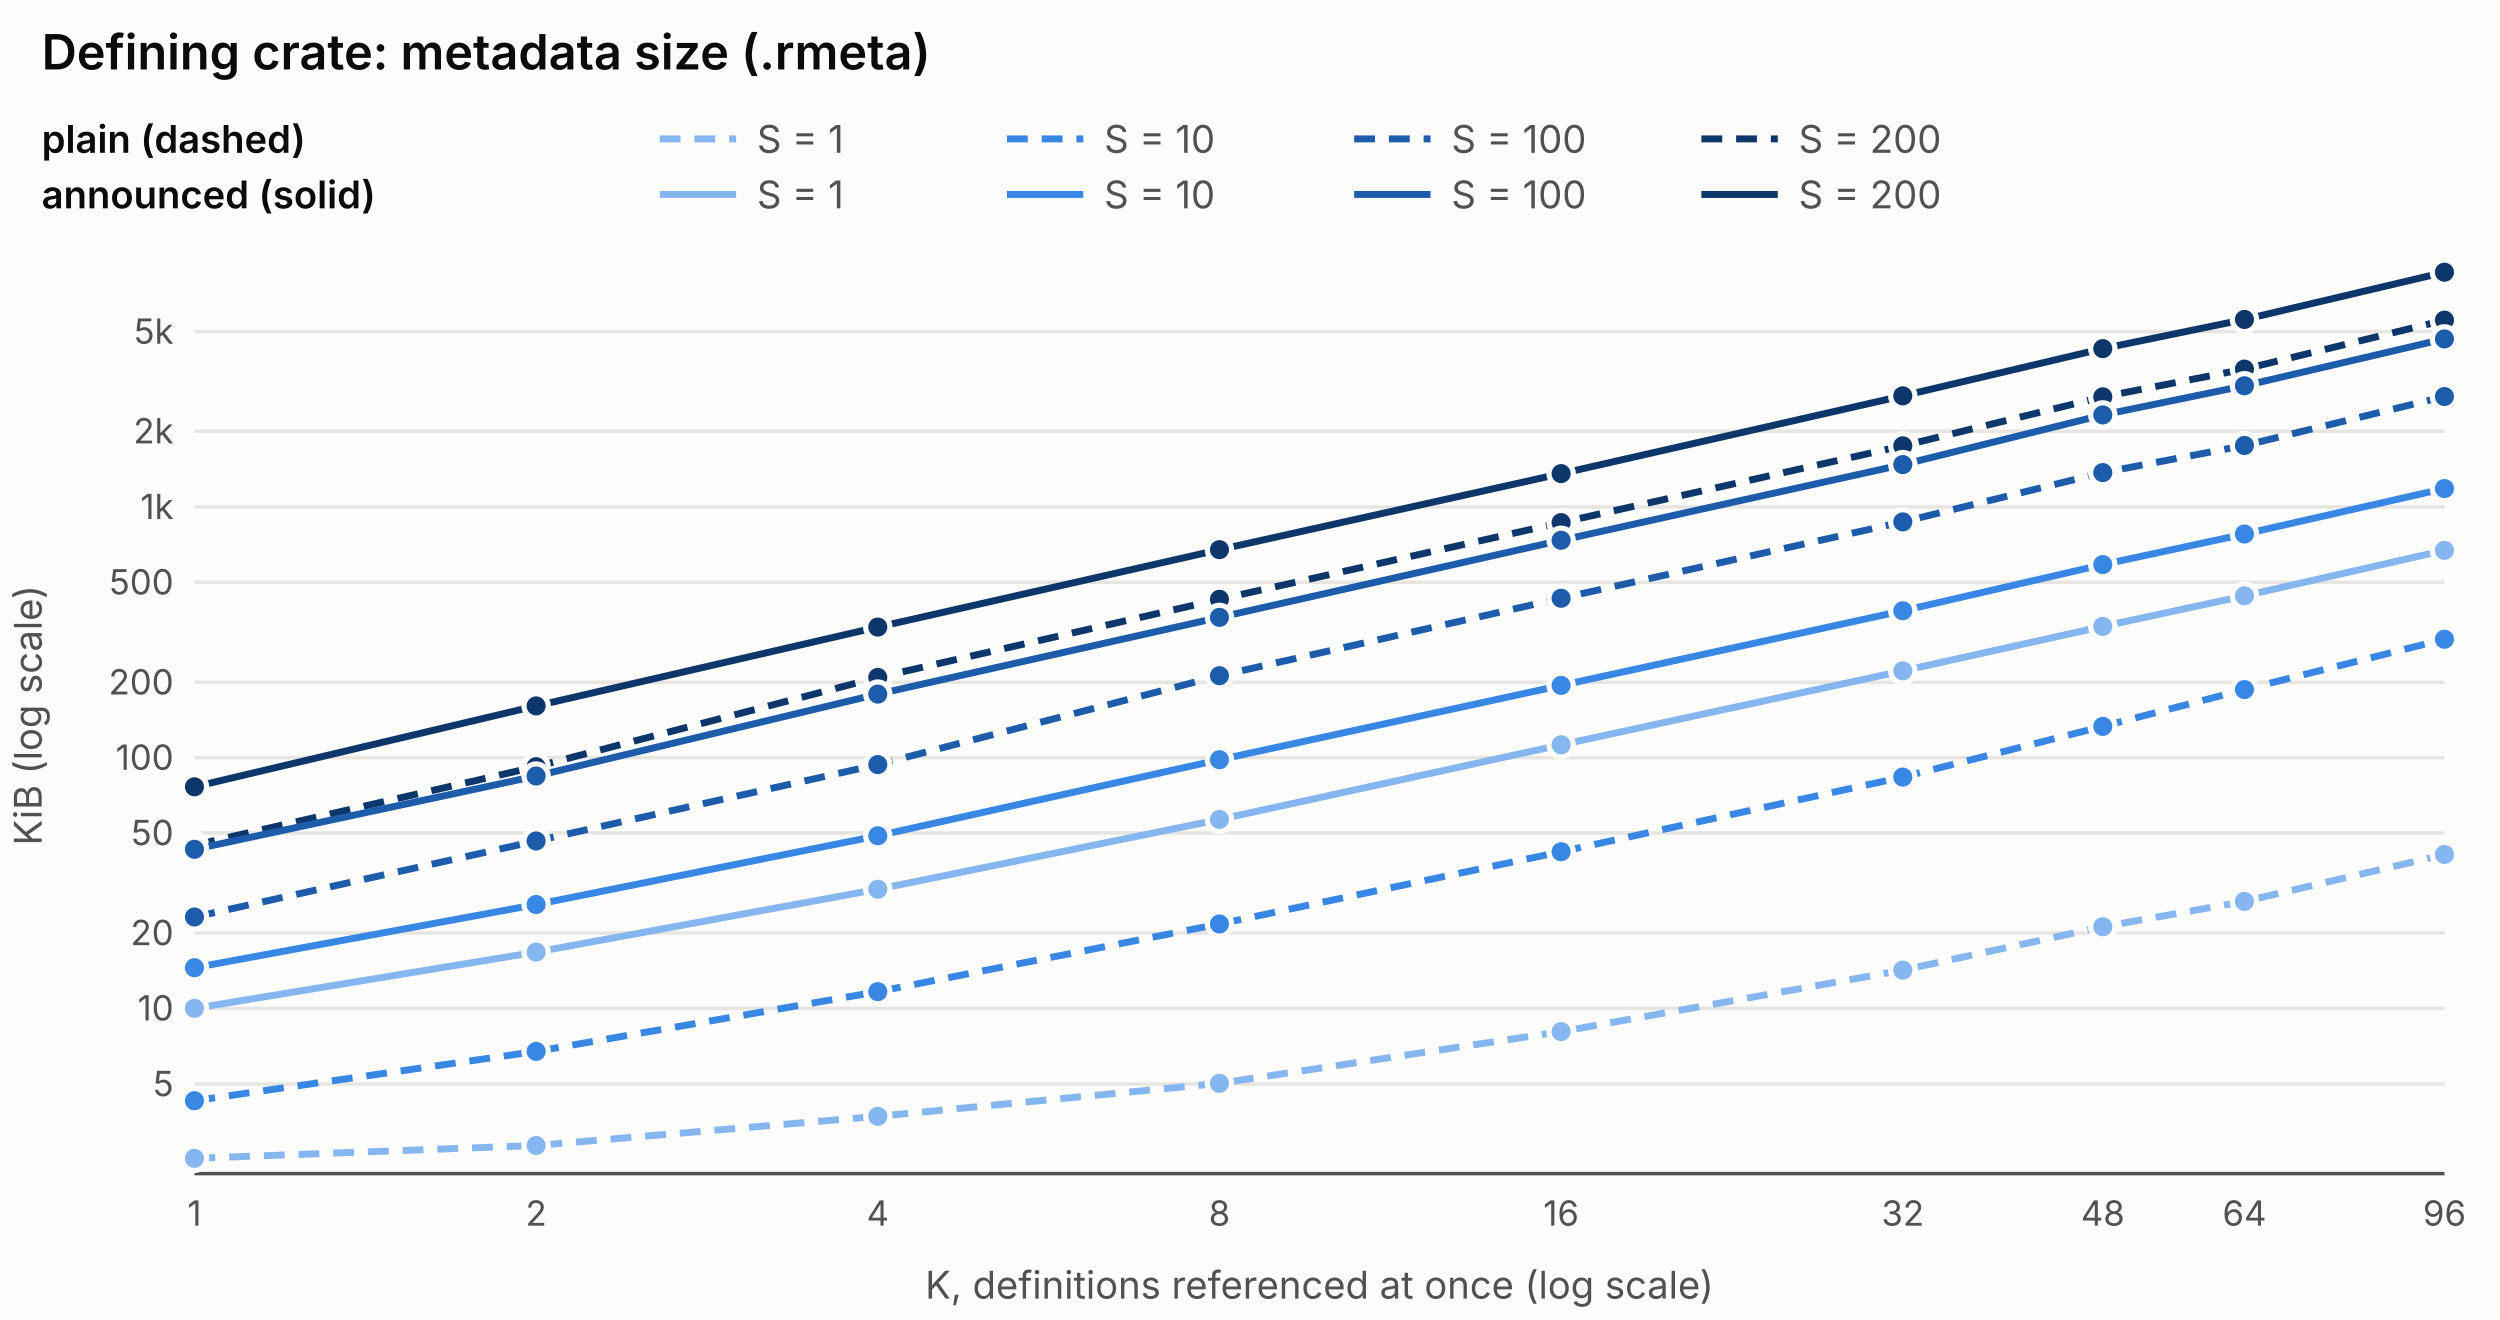
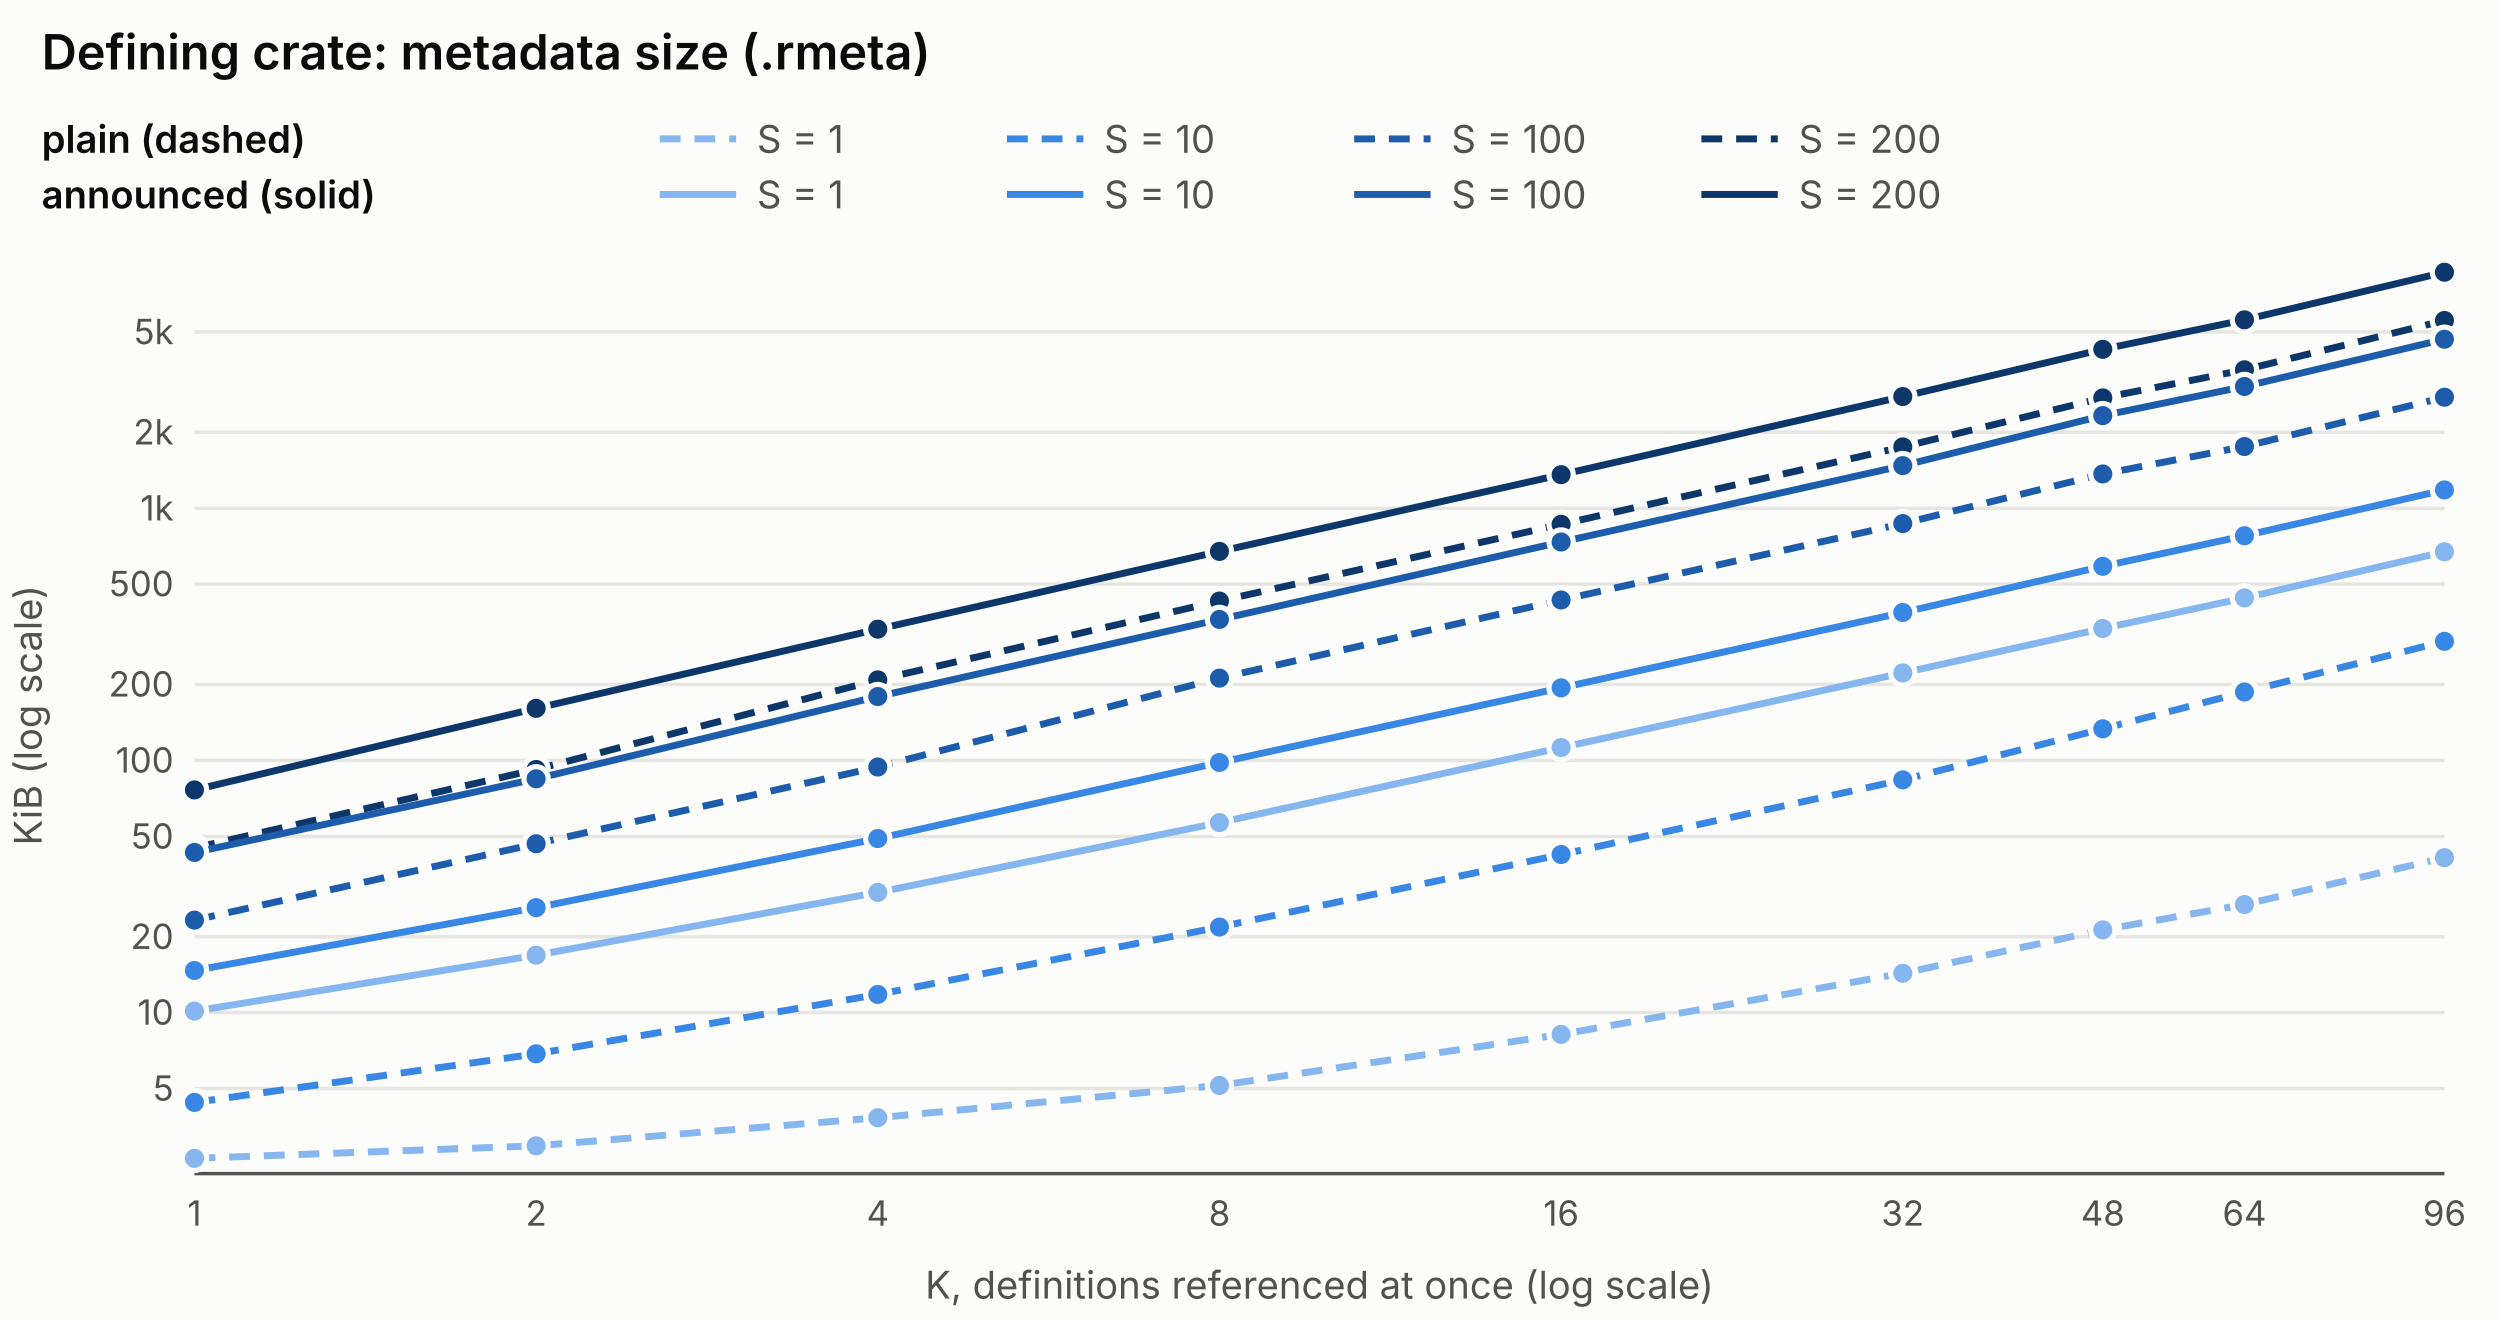
<svg xmlns="http://www.w3.org/2000/svg" viewBox="0 0 720 380" width="720" height="380" font-family="system-ui,-apple-system,Segoe UI,sans-serif" role="img" aria-label="Defining crate: metadata size (.rmeta)">
  <rect width="720" height="380" fill="#fcfcfb" />
  <text x="12" y="20" font-size="14" font-weight="600" fill="#0b0b0b">Defining crate: metadata size (.rmeta)</text>
  <text x="12" y="44" font-size="11" font-weight="600" fill="#0b0b0b">plain (dashed)</text>
  <line x1="190" x2="212" y1="40" y2="40" stroke="#86b6ef" stroke-width="2" stroke-dasharray="6 4" />
  <text x="218" y="44" font-size="11" fill="#52514e">S = 1</text>
  <line x1="290" x2="312" y1="40" y2="40" stroke="#3987e5" stroke-width="2" stroke-dasharray="6 4" />
  <text x="318" y="44" font-size="11" fill="#52514e">S = 10</text>
  <line x1="390" x2="412" y1="40" y2="40" stroke="#1c5cab" stroke-width="2" stroke-dasharray="6 4" />
  <text x="418" y="44" font-size="11" fill="#52514e">S = 100</text>
  <line x1="490" x2="512" y1="40" y2="40" stroke="#0d366b" stroke-width="2" stroke-dasharray="6 4" />
  <text x="518" y="44" font-size="11" fill="#52514e">S = 200</text>
  <text x="12" y="60" font-size="11" font-weight="600" fill="#0b0b0b">announced (solid)</text>
  <line x1="190" x2="212" y1="56" y2="56" stroke="#86b6ef" stroke-width="2" />
  <text x="218" y="60" font-size="11" fill="#52514e">S = 1</text>
  <line x1="290" x2="312" y1="56" y2="56" stroke="#3987e5" stroke-width="2" />
  <text x="318" y="60" font-size="11" fill="#52514e">S = 10</text>
  <line x1="390" x2="412" y1="56" y2="56" stroke="#1c5cab" stroke-width="2" />
  <text x="418" y="60" font-size="11" fill="#52514e">S = 100</text>
  <line x1="490" x2="512" y1="56" y2="56" stroke="#0d366b" stroke-width="2" />
  <text x="518" y="60" font-size="11" fill="#52514e">S = 200</text>
-   <line x1="56" x2="704" y1="312.2" y2="312.2" stroke="#e6e5e0" />
-   <text x="50" y="315.7" font-size="10" fill="#52514e" text-anchor="end">5</text>
-   <line x1="56" x2="704" y1="290.4" y2="290.4" stroke="#e6e5e0" />
-   <text x="50" y="293.9" font-size="10" fill="#52514e" text-anchor="end">10</text>
-   <line x1="56" x2="704" y1="268.7" y2="268.7" stroke="#e6e5e0" />
-   <text x="50" y="272.2" font-size="10" fill="#52514e" text-anchor="end">20</text>
-   <line x1="56" x2="704" y1="239.9" y2="239.9" stroke="#e6e5e0" />
-   <text x="50" y="243.4" font-size="10" fill="#52514e" text-anchor="end">50</text>
-   <line x1="56" x2="704" y1="218.2" y2="218.2" stroke="#e6e5e0" />
-   <text x="50" y="221.7" font-size="10" fill="#52514e" text-anchor="end">100</text>
-   <line x1="56" x2="704" y1="196.5" y2="196.5" stroke="#e6e5e0" />
-   <text x="50" y="200.0" font-size="10" fill="#52514e" text-anchor="end">200</text>
-   <line x1="56" x2="704" y1="167.7" y2="167.7" stroke="#e6e5e0" />
-   <text x="50" y="171.2" font-size="10" fill="#52514e" text-anchor="end">500</text>
-   <line x1="56" x2="704" y1="146.0" y2="146.0" stroke="#e6e5e0" />
-   <text x="50" y="149.5" font-size="10" fill="#52514e" text-anchor="end">1k</text>
-   <line x1="56" x2="704" y1="124.2" y2="124.2" stroke="#e6e5e0" />
-   <text x="50" y="127.7" font-size="10" fill="#52514e" text-anchor="end">2k</text>
-   <line x1="56" x2="704" y1="95.5" y2="95.5" stroke="#e6e5e0" />
-   <text x="50" y="99.0" font-size="10" fill="#52514e" text-anchor="end">5k</text>
+   <line x1="56" x2="704" y1="313.5" y2="313.5" stroke="#e6e5e0" />
+   <text x="50" y="317.0" font-size="10" fill="#52514e" text-anchor="end">5</text>
+   <line x1="56" x2="704" y1="291.6" y2="291.6" stroke="#e6e5e0" />
+   <text x="50" y="295.1" font-size="10" fill="#52514e" text-anchor="end">10</text>
+   <line x1="56" x2="704" y1="269.8" y2="269.8" stroke="#e6e5e0" />
+   <text x="50" y="273.3" font-size="10" fill="#52514e" text-anchor="end">20</text>
+   <line x1="56" x2="704" y1="240.9" y2="240.9" stroke="#e6e5e0" />
+   <text x="50" y="244.4" font-size="10" fill="#52514e" text-anchor="end">50</text>
+   <line x1="56" x2="704" y1="219.0" y2="219.0" stroke="#e6e5e0" />
+   <text x="50" y="222.5" font-size="10" fill="#52514e" text-anchor="end">100</text>
+   <line x1="56" x2="704" y1="197.1" y2="197.1" stroke="#e6e5e0" />
+   <text x="50" y="200.6" font-size="10" fill="#52514e" text-anchor="end">200</text>
+   <line x1="56" x2="704" y1="168.2" y2="168.2" stroke="#e6e5e0" />
+   <text x="50" y="171.7" font-size="10" fill="#52514e" text-anchor="end">500</text>
+   <line x1="56" x2="704" y1="146.4" y2="146.4" stroke="#e6e5e0" />
+   <text x="50" y="149.9" font-size="10" fill="#52514e" text-anchor="end">1k</text>
+   <line x1="56" x2="704" y1="124.5" y2="124.5" stroke="#e6e5e0" />
+   <text x="50" y="128.0" font-size="10" fill="#52514e" text-anchor="end">2k</text>
+   <line x1="56" x2="704" y1="95.6" y2="95.6" stroke="#e6e5e0" />
+   <text x="50" y="99.1" font-size="10" fill="#52514e" text-anchor="end">5k</text>
  <text x="56.0" y="353" font-size="10" fill="#52514e" text-anchor="middle">1</text>
  <text x="154.4" y="353" font-size="10" fill="#52514e" text-anchor="middle">2</text>
  <text x="252.8" y="353" font-size="10" fill="#52514e" text-anchor="middle">4</text>
  <text x="351.2" y="353" font-size="10" fill="#52514e" text-anchor="middle">8</text>
  <text x="449.6" y="353" font-size="10" fill="#52514e" text-anchor="middle">16</text>
  <text x="548.0" y="353" font-size="10" fill="#52514e" text-anchor="middle">32</text>
  <text x="605.6" y="353" font-size="10" fill="#52514e" text-anchor="middle">48</text>
  <text x="646.4" y="353" font-size="10" fill="#52514e" text-anchor="middle">64</text>
  <text x="704.0" y="353" font-size="10" fill="#52514e" text-anchor="middle">96</text>
  <line x1="56" x2="704" y1="338" y2="338" stroke="#52514e" />
  <text x="380" y="374" font-size="11" fill="#52514e" text-anchor="middle">K, definitions referenced at once (log scale)</text>
  <text x="12" y="206" font-size="11" fill="#52514e" text-anchor="middle" transform="rotate(-90 12 206)">KiB (log scale)</text>
-   <path d="M56.0,333.6 L154.4,329.9 L252.8,321.5 L351.2,312.0 L449.6,297.1 L548.0,279.4 L605.6,266.9 L646.4,259.6 L704.0,246.1" fill="none" stroke="#86b6ef" stroke-width="2" stroke-linejoin="round" stroke-dasharray="6 4" />
+   <path d="M56.0,333.6 L154.4,330.0 L252.8,321.9 L351.2,312.6 L449.6,297.9 L548.0,280.3 L605.6,267.8 L646.4,260.5 L704.0,247.0" fill="none" stroke="#86b6ef" stroke-width="2" stroke-linejoin="round" stroke-dasharray="6 4" />
  <circle cx="56.0" cy="333.6" r="3.5" fill="#86b6ef" stroke="#fcfcfb" stroke-width="1.5" />
-   <circle cx="154.4" cy="329.9" r="3.5" fill="#86b6ef" stroke="#fcfcfb" stroke-width="1.5" />
-   <circle cx="252.8" cy="321.5" r="3.5" fill="#86b6ef" stroke="#fcfcfb" stroke-width="1.5" />
-   <circle cx="351.2" cy="312.0" r="3.5" fill="#86b6ef" stroke="#fcfcfb" stroke-width="1.5" />
-   <circle cx="449.6" cy="297.1" r="3.5" fill="#86b6ef" stroke="#fcfcfb" stroke-width="1.5" />
-   <circle cx="548.0" cy="279.4" r="3.5" fill="#86b6ef" stroke="#fcfcfb" stroke-width="1.5" />
-   <circle cx="605.6" cy="266.9" r="3.5" fill="#86b6ef" stroke="#fcfcfb" stroke-width="1.5" />
-   <circle cx="646.4" cy="259.6" r="3.5" fill="#86b6ef" stroke="#fcfcfb" stroke-width="1.5" />
-   <circle cx="704.0" cy="246.1" r="3.5" fill="#86b6ef" stroke="#fcfcfb" stroke-width="1.5" />
-   <path d="M56.0,317.0 L154.4,302.8 L252.8,285.6 L351.2,266.1 L449.6,245.3 L548.0,223.8 L605.6,209.2 L646.4,198.6 L704.0,184.1" fill="none" stroke="#3987e5" stroke-width="2" stroke-linejoin="round" stroke-dasharray="6 4" />
-   <circle cx="56.0" cy="317.0" r="3.5" fill="#3987e5" stroke="#fcfcfb" stroke-width="1.5" />
-   <circle cx="154.4" cy="302.8" r="3.5" fill="#3987e5" stroke="#fcfcfb" stroke-width="1.5" />
-   <circle cx="252.8" cy="285.6" r="3.5" fill="#3987e5" stroke="#fcfcfb" stroke-width="1.5" />
-   <circle cx="351.2" cy="266.1" r="3.5" fill="#3987e5" stroke="#fcfcfb" stroke-width="1.5" />
-   <circle cx="449.6" cy="245.3" r="3.5" fill="#3987e5" stroke="#fcfcfb" stroke-width="1.5" />
-   <circle cx="548.0" cy="223.8" r="3.5" fill="#3987e5" stroke="#fcfcfb" stroke-width="1.5" />
-   <circle cx="605.6" cy="209.2" r="3.5" fill="#3987e5" stroke="#fcfcfb" stroke-width="1.5" />
-   <circle cx="646.4" cy="198.6" r="3.5" fill="#3987e5" stroke="#fcfcfb" stroke-width="1.5" />
-   <circle cx="704.0" cy="184.1" r="3.5" fill="#3987e5" stroke="#fcfcfb" stroke-width="1.5" />
-   <path d="M56.0,264.1 L154.4,242.2 L252.8,220.2 L351.2,194.6 L449.6,172.3 L548.0,150.3 L605.6,136.1 L646.4,128.3 L704.0,114.2" fill="none" stroke="#1c5cab" stroke-width="2" stroke-linejoin="round" stroke-dasharray="6 4" />
-   <circle cx="56.0" cy="264.1" r="3.5" fill="#1c5cab" stroke="#fcfcfb" stroke-width="1.5" />
-   <circle cx="154.4" cy="242.2" r="3.5" fill="#1c5cab" stroke="#fcfcfb" stroke-width="1.5" />
-   <circle cx="252.8" cy="220.2" r="3.5" fill="#1c5cab" stroke="#fcfcfb" stroke-width="1.5" />
-   <circle cx="351.2" cy="194.6" r="3.5" fill="#1c5cab" stroke="#fcfcfb" stroke-width="1.5" />
-   <circle cx="449.6" cy="172.3" r="3.5" fill="#1c5cab" stroke="#fcfcfb" stroke-width="1.5" />
-   <circle cx="548.0" cy="150.3" r="3.5" fill="#1c5cab" stroke="#fcfcfb" stroke-width="1.5" />
-   <circle cx="605.6" cy="136.1" r="3.5" fill="#1c5cab" stroke="#fcfcfb" stroke-width="1.5" />
-   <circle cx="646.4" cy="128.3" r="3.5" fill="#1c5cab" stroke="#fcfcfb" stroke-width="1.5" />
-   <circle cx="704.0" cy="114.2" r="3.5" fill="#1c5cab" stroke="#fcfcfb" stroke-width="1.5" />
-   <path d="M56.0,243.4 L154.4,220.8 L252.8,195.1 L351.2,172.6 L449.6,150.5 L548.0,128.4 L605.6,114.3 L646.4,106.3 L704.0,92.2" fill="none" stroke="#0d366b" stroke-width="2" stroke-linejoin="round" stroke-dasharray="6 4" />
-   <circle cx="56.0" cy="243.4" r="3.5" fill="#0d366b" stroke="#fcfcfb" stroke-width="1.5" />
-   <circle cx="154.4" cy="220.8" r="3.5" fill="#0d366b" stroke="#fcfcfb" stroke-width="1.5" />
-   <circle cx="252.8" cy="195.1" r="3.5" fill="#0d366b" stroke="#fcfcfb" stroke-width="1.5" />
-   <circle cx="351.2" cy="172.6" r="3.5" fill="#0d366b" stroke="#fcfcfb" stroke-width="1.5" />
-   <circle cx="449.6" cy="150.5" r="3.5" fill="#0d366b" stroke="#fcfcfb" stroke-width="1.5" />
-   <circle cx="548.0" cy="128.4" r="3.5" fill="#0d366b" stroke="#fcfcfb" stroke-width="1.5" />
-   <circle cx="605.6" cy="114.3" r="3.5" fill="#0d366b" stroke="#fcfcfb" stroke-width="1.5" />
-   <circle cx="646.4" cy="106.3" r="3.5" fill="#0d366b" stroke="#fcfcfb" stroke-width="1.5" />
-   <circle cx="704.0" cy="92.2" r="3.5" fill="#0d366b" stroke="#fcfcfb" stroke-width="1.5" />
-   <path d="M56.0,290.4 L154.4,274.2 L252.8,256.1 L351.2,236.0 L449.6,214.5 L548.0,193.2 L605.6,180.4 L646.4,171.6 L704.0,158.5" fill="none" stroke="#86b6ef" stroke-width="2" stroke-linejoin="round" />
-   <circle cx="56.0" cy="290.4" r="3.5" fill="#86b6ef" stroke="#fcfcfb" stroke-width="1.5" />
-   <circle cx="154.4" cy="274.2" r="3.5" fill="#86b6ef" stroke="#fcfcfb" stroke-width="1.5" />
-   <circle cx="252.8" cy="256.1" r="3.5" fill="#86b6ef" stroke="#fcfcfb" stroke-width="1.5" />
-   <circle cx="351.2" cy="236.0" r="3.5" fill="#86b6ef" stroke="#fcfcfb" stroke-width="1.5" />
-   <circle cx="449.6" cy="214.5" r="3.5" fill="#86b6ef" stroke="#fcfcfb" stroke-width="1.5" />
-   <circle cx="548.0" cy="193.2" r="3.5" fill="#86b6ef" stroke="#fcfcfb" stroke-width="1.5" />
-   <circle cx="605.6" cy="180.4" r="3.5" fill="#86b6ef" stroke="#fcfcfb" stroke-width="1.5" />
-   <circle cx="646.4" cy="171.6" r="3.5" fill="#86b6ef" stroke="#fcfcfb" stroke-width="1.5" />
-   <circle cx="704.0" cy="158.5" r="3.5" fill="#86b6ef" stroke="#fcfcfb" stroke-width="1.5" />
-   <path d="M56.0,278.7 L154.4,260.5 L252.8,240.7 L351.2,218.8 L449.6,197.4 L548.0,175.9 L605.6,162.6 L646.4,153.8 L704.0,140.7" fill="none" stroke="#3987e5" stroke-width="2" stroke-linejoin="round" />
-   <circle cx="56.0" cy="278.7" r="3.5" fill="#3987e5" stroke="#fcfcfb" stroke-width="1.5" />
-   <circle cx="154.4" cy="260.5" r="3.5" fill="#3987e5" stroke="#fcfcfb" stroke-width="1.5" />
-   <circle cx="252.8" cy="240.7" r="3.5" fill="#3987e5" stroke="#fcfcfb" stroke-width="1.5" />
-   <circle cx="351.2" cy="218.8" r="3.5" fill="#3987e5" stroke="#fcfcfb" stroke-width="1.5" />
-   <circle cx="449.6" cy="197.4" r="3.5" fill="#3987e5" stroke="#fcfcfb" stroke-width="1.5" />
-   <circle cx="548.0" cy="175.9" r="3.5" fill="#3987e5" stroke="#fcfcfb" stroke-width="1.5" />
-   <circle cx="605.6" cy="162.6" r="3.5" fill="#3987e5" stroke="#fcfcfb" stroke-width="1.5" />
-   <circle cx="646.4" cy="153.8" r="3.5" fill="#3987e5" stroke="#fcfcfb" stroke-width="1.5" />
-   <circle cx="704.0" cy="140.7" r="3.5" fill="#3987e5" stroke="#fcfcfb" stroke-width="1.5" />
-   <path d="M56.0,244.6 L154.4,223.5 L252.8,199.9 L351.2,177.8 L449.6,155.6 L548.0,133.8 L605.6,119.5 L646.4,111.1 L704.0,97.6" fill="none" stroke="#1c5cab" stroke-width="2" stroke-linejoin="round" />
-   <circle cx="56.0" cy="244.6" r="3.5" fill="#1c5cab" stroke="#fcfcfb" stroke-width="1.5" />
-   <circle cx="154.4" cy="223.5" r="3.5" fill="#1c5cab" stroke="#fcfcfb" stroke-width="1.5" />
-   <circle cx="252.8" cy="199.9" r="3.5" fill="#1c5cab" stroke="#fcfcfb" stroke-width="1.5" />
-   <circle cx="351.2" cy="177.8" r="3.5" fill="#1c5cab" stroke="#fcfcfb" stroke-width="1.5" />
-   <circle cx="449.6" cy="155.6" r="3.5" fill="#1c5cab" stroke="#fcfcfb" stroke-width="1.5" />
-   <circle cx="548.0" cy="133.8" r="3.5" fill="#1c5cab" stroke="#fcfcfb" stroke-width="1.5" />
-   <circle cx="605.6" cy="119.5" r="3.5" fill="#1c5cab" stroke="#fcfcfb" stroke-width="1.5" />
-   <circle cx="646.4" cy="111.1" r="3.5" fill="#1c5cab" stroke="#fcfcfb" stroke-width="1.5" />
-   <circle cx="704.0" cy="97.6" r="3.5" fill="#1c5cab" stroke="#fcfcfb" stroke-width="1.5" />
-   <path d="M56.0,226.6 L154.4,203.3 L252.8,180.6 L351.2,158.3 L449.6,136.4 L548.0,114.0 L605.6,100.4 L646.4,92.0 L704.0,78.4" fill="none" stroke="#0d366b" stroke-width="2" stroke-linejoin="round" />
-   <circle cx="56.0" cy="226.6" r="3.5" fill="#0d366b" stroke="#fcfcfb" stroke-width="1.5" />
-   <circle cx="154.4" cy="203.3" r="3.5" fill="#0d366b" stroke="#fcfcfb" stroke-width="1.5" />
-   <circle cx="252.8" cy="180.6" r="3.5" fill="#0d366b" stroke="#fcfcfb" stroke-width="1.5" />
-   <circle cx="351.2" cy="158.3" r="3.5" fill="#0d366b" stroke="#fcfcfb" stroke-width="1.5" />
-   <circle cx="449.6" cy="136.4" r="3.5" fill="#0d366b" stroke="#fcfcfb" stroke-width="1.5" />
-   <circle cx="548.0" cy="114.0" r="3.5" fill="#0d366b" stroke="#fcfcfb" stroke-width="1.5" />
-   <circle cx="605.6" cy="100.4" r="3.5" fill="#0d366b" stroke="#fcfcfb" stroke-width="1.5" />
-   <circle cx="646.4" cy="92.0" r="3.5" fill="#0d366b" stroke="#fcfcfb" stroke-width="1.5" />
+   <circle cx="154.4" cy="330.0" r="3.5" fill="#86b6ef" stroke="#fcfcfb" stroke-width="1.5" />
+   <circle cx="252.8" cy="321.9" r="3.5" fill="#86b6ef" stroke="#fcfcfb" stroke-width="1.5" />
+   <circle cx="351.2" cy="312.6" r="3.5" fill="#86b6ef" stroke="#fcfcfb" stroke-width="1.5" />
+   <circle cx="449.6" cy="297.9" r="3.5" fill="#86b6ef" stroke="#fcfcfb" stroke-width="1.5" />
+   <circle cx="548.0" cy="280.3" r="3.5" fill="#86b6ef" stroke="#fcfcfb" stroke-width="1.5" />
+   <circle cx="605.6" cy="267.8" r="3.5" fill="#86b6ef" stroke="#fcfcfb" stroke-width="1.5" />
+   <circle cx="646.4" cy="260.5" r="3.5" fill="#86b6ef" stroke="#fcfcfb" stroke-width="1.5" />
+   <circle cx="704.0" cy="247.0" r="3.5" fill="#86b6ef" stroke="#fcfcfb" stroke-width="1.5" />
+   <path d="M56.0,317.5 L154.4,303.5 L252.8,286.4 L351.2,267.0 L449.6,246.1 L548.0,224.6 L605.6,209.9 L646.4,199.3 L704.0,184.7" fill="none" stroke="#3987e5" stroke-width="2" stroke-linejoin="round" stroke-dasharray="6 4" />
+   <circle cx="56.0" cy="317.5" r="3.5" fill="#3987e5" stroke="#fcfcfb" stroke-width="1.5" />
+   <circle cx="154.4" cy="303.5" r="3.5" fill="#3987e5" stroke="#fcfcfb" stroke-width="1.5" />
+   <circle cx="252.8" cy="286.4" r="3.5" fill="#3987e5" stroke="#fcfcfb" stroke-width="1.5" />
+   <circle cx="351.2" cy="267.0" r="3.5" fill="#3987e5" stroke="#fcfcfb" stroke-width="1.5" />
+   <circle cx="449.6" cy="246.1" r="3.5" fill="#3987e5" stroke="#fcfcfb" stroke-width="1.5" />
+   <circle cx="548.0" cy="224.6" r="3.5" fill="#3987e5" stroke="#fcfcfb" stroke-width="1.5" />
+   <circle cx="605.6" cy="209.9" r="3.5" fill="#3987e5" stroke="#fcfcfb" stroke-width="1.5" />
+   <circle cx="646.4" cy="199.3" r="3.5" fill="#3987e5" stroke="#fcfcfb" stroke-width="1.5" />
+   <circle cx="704.0" cy="184.7" r="3.5" fill="#3987e5" stroke="#fcfcfb" stroke-width="1.5" />
+   <path d="M56.0,265.0 L154.4,243.0 L252.8,220.9 L351.2,195.3 L449.6,172.8 L548.0,150.8 L605.6,136.5 L646.4,128.6 L704.0,114.4" fill="none" stroke="#1c5cab" stroke-width="2" stroke-linejoin="round" stroke-dasharray="6 4" />
+   <circle cx="56.0" cy="265.0" r="3.5" fill="#1c5cab" stroke="#fcfcfb" stroke-width="1.5" />
+   <circle cx="154.4" cy="243.0" r="3.5" fill="#1c5cab" stroke="#fcfcfb" stroke-width="1.5" />
+   <circle cx="252.8" cy="220.9" r="3.5" fill="#1c5cab" stroke="#fcfcfb" stroke-width="1.5" />
+   <circle cx="351.2" cy="195.3" r="3.5" fill="#1c5cab" stroke="#fcfcfb" stroke-width="1.5" />
+   <circle cx="449.6" cy="172.8" r="3.5" fill="#1c5cab" stroke="#fcfcfb" stroke-width="1.5" />
+   <circle cx="548.0" cy="150.8" r="3.5" fill="#1c5cab" stroke="#fcfcfb" stroke-width="1.5" />
+   <circle cx="605.6" cy="136.5" r="3.5" fill="#1c5cab" stroke="#fcfcfb" stroke-width="1.5" />
+   <circle cx="646.4" cy="128.6" r="3.5" fill="#1c5cab" stroke="#fcfcfb" stroke-width="1.5" />
+   <circle cx="704.0" cy="114.4" r="3.5" fill="#1c5cab" stroke="#fcfcfb" stroke-width="1.5" />
+   <path d="M56.0,244.2 L154.4,221.6 L252.8,195.8 L351.2,173.1 L449.6,151.0 L548.0,128.7 L605.6,114.6 L646.4,106.5 L704.0,92.3" fill="none" stroke="#0d366b" stroke-width="2" stroke-linejoin="round" stroke-dasharray="6 4" />
+   <circle cx="56.0" cy="244.2" r="3.5" fill="#0d366b" stroke="#fcfcfb" stroke-width="1.5" />
+   <circle cx="154.4" cy="221.6" r="3.5" fill="#0d366b" stroke="#fcfcfb" stroke-width="1.5" />
+   <circle cx="252.8" cy="195.8" r="3.5" fill="#0d366b" stroke="#fcfcfb" stroke-width="1.5" />
+   <circle cx="351.2" cy="173.1" r="3.5" fill="#0d366b" stroke="#fcfcfb" stroke-width="1.5" />
+   <circle cx="449.6" cy="151.0" r="3.5" fill="#0d366b" stroke="#fcfcfb" stroke-width="1.5" />
+   <circle cx="548.0" cy="128.7" r="3.5" fill="#0d366b" stroke="#fcfcfb" stroke-width="1.5" />
+   <circle cx="605.6" cy="114.6" r="3.5" fill="#0d366b" stroke="#fcfcfb" stroke-width="1.5" />
+   <circle cx="646.4" cy="106.5" r="3.5" fill="#0d366b" stroke="#fcfcfb" stroke-width="1.5" />
+   <circle cx="704.0" cy="92.3" r="3.5" fill="#0d366b" stroke="#fcfcfb" stroke-width="1.5" />
+   <path d="M56.0,291.2 L154.4,275.1 L252.8,257.0 L351.2,236.9 L449.6,215.3 L548.0,193.8 L605.6,181.0 L646.4,172.2 L704.0,158.9" fill="none" stroke="#86b6ef" stroke-width="2" stroke-linejoin="round" />
+   <circle cx="56.0" cy="291.2" r="3.5" fill="#86b6ef" stroke="#fcfcfb" stroke-width="1.5" />
+   <circle cx="154.4" cy="275.1" r="3.5" fill="#86b6ef" stroke="#fcfcfb" stroke-width="1.5" />
+   <circle cx="252.8" cy="257.0" r="3.5" fill="#86b6ef" stroke="#fcfcfb" stroke-width="1.5" />
+   <circle cx="351.2" cy="236.9" r="3.5" fill="#86b6ef" stroke="#fcfcfb" stroke-width="1.5" />
+   <circle cx="449.6" cy="215.3" r="3.5" fill="#86b6ef" stroke="#fcfcfb" stroke-width="1.5" />
+   <circle cx="548.0" cy="193.8" r="3.5" fill="#86b6ef" stroke="#fcfcfb" stroke-width="1.5" />
+   <circle cx="605.6" cy="181.0" r="3.5" fill="#86b6ef" stroke="#fcfcfb" stroke-width="1.5" />
+   <circle cx="646.4" cy="172.2" r="3.5" fill="#86b6ef" stroke="#fcfcfb" stroke-width="1.5" />
+   <circle cx="704.0" cy="158.9" r="3.5" fill="#86b6ef" stroke="#fcfcfb" stroke-width="1.5" />
+   <path d="M56.0,279.5 L154.4,261.4 L252.8,241.5 L351.2,219.6 L449.6,198.1 L548.0,176.4 L605.6,163.1 L646.4,154.3 L704.0,141.1" fill="none" stroke="#3987e5" stroke-width="2" stroke-linejoin="round" />
+   <circle cx="56.0" cy="279.5" r="3.5" fill="#3987e5" stroke="#fcfcfb" stroke-width="1.5" />
+   <circle cx="154.4" cy="261.4" r="3.5" fill="#3987e5" stroke="#fcfcfb" stroke-width="1.5" />
+   <circle cx="252.8" cy="241.5" r="3.5" fill="#3987e5" stroke="#fcfcfb" stroke-width="1.5" />
+   <circle cx="351.2" cy="219.6" r="3.5" fill="#3987e5" stroke="#fcfcfb" stroke-width="1.5" />
+   <circle cx="449.6" cy="198.1" r="3.5" fill="#3987e5" stroke="#fcfcfb" stroke-width="1.5" />
+   <circle cx="548.0" cy="176.4" r="3.5" fill="#3987e5" stroke="#fcfcfb" stroke-width="1.5" />
+   <circle cx="605.6" cy="163.1" r="3.5" fill="#3987e5" stroke="#fcfcfb" stroke-width="1.5" />
+   <circle cx="646.4" cy="154.3" r="3.5" fill="#3987e5" stroke="#fcfcfb" stroke-width="1.5" />
+   <circle cx="704.0" cy="141.1" r="3.5" fill="#3987e5" stroke="#fcfcfb" stroke-width="1.5" />
+   <path d="M56.0,245.5 L154.4,224.3 L252.8,200.6 L351.2,178.4 L449.6,156.1 L548.0,134.1 L605.6,119.7 L646.4,111.3 L704.0,97.7" fill="none" stroke="#1c5cab" stroke-width="2" stroke-linejoin="round" />
+   <circle cx="56.0" cy="245.5" r="3.5" fill="#1c5cab" stroke="#fcfcfb" stroke-width="1.5" />
+   <circle cx="154.4" cy="224.3" r="3.5" fill="#1c5cab" stroke="#fcfcfb" stroke-width="1.5" />
+   <circle cx="252.8" cy="200.6" r="3.5" fill="#1c5cab" stroke="#fcfcfb" stroke-width="1.5" />
+   <circle cx="351.2" cy="178.4" r="3.5" fill="#1c5cab" stroke="#fcfcfb" stroke-width="1.5" />
+   <circle cx="449.6" cy="156.1" r="3.5" fill="#1c5cab" stroke="#fcfcfb" stroke-width="1.5" />
+   <circle cx="548.0" cy="134.1" r="3.5" fill="#1c5cab" stroke="#fcfcfb" stroke-width="1.5" />
+   <circle cx="605.6" cy="119.7" r="3.5" fill="#1c5cab" stroke="#fcfcfb" stroke-width="1.5" />
+   <circle cx="646.4" cy="111.3" r="3.5" fill="#1c5cab" stroke="#fcfcfb" stroke-width="1.5" />
+   <circle cx="704.0" cy="97.7" r="3.5" fill="#1c5cab" stroke="#fcfcfb" stroke-width="1.5" />
+   <path d="M56.0,227.5 L154.4,204.0 L252.8,181.2 L351.2,158.8 L449.6,136.7 L548.0,114.2 L605.6,100.6 L646.4,92.1 L704.0,78.4" fill="none" stroke="#0d366b" stroke-width="2" stroke-linejoin="round" />
+   <circle cx="56.0" cy="227.5" r="3.5" fill="#0d366b" stroke="#fcfcfb" stroke-width="1.5" />
+   <circle cx="154.4" cy="204.0" r="3.5" fill="#0d366b" stroke="#fcfcfb" stroke-width="1.5" />
+   <circle cx="252.8" cy="181.2" r="3.5" fill="#0d366b" stroke="#fcfcfb" stroke-width="1.5" />
+   <circle cx="351.2" cy="158.8" r="3.5" fill="#0d366b" stroke="#fcfcfb" stroke-width="1.5" />
+   <circle cx="449.6" cy="136.7" r="3.5" fill="#0d366b" stroke="#fcfcfb" stroke-width="1.5" />
+   <circle cx="548.0" cy="114.2" r="3.5" fill="#0d366b" stroke="#fcfcfb" stroke-width="1.5" />
+   <circle cx="605.6" cy="100.6" r="3.5" fill="#0d366b" stroke="#fcfcfb" stroke-width="1.5" />
+   <circle cx="646.4" cy="92.1" r="3.5" fill="#0d366b" stroke="#fcfcfb" stroke-width="1.5" />
  <circle cx="704.0" cy="78.4" r="3.5" fill="#0d366b" stroke="#fcfcfb" stroke-width="1.5" />
</svg>
